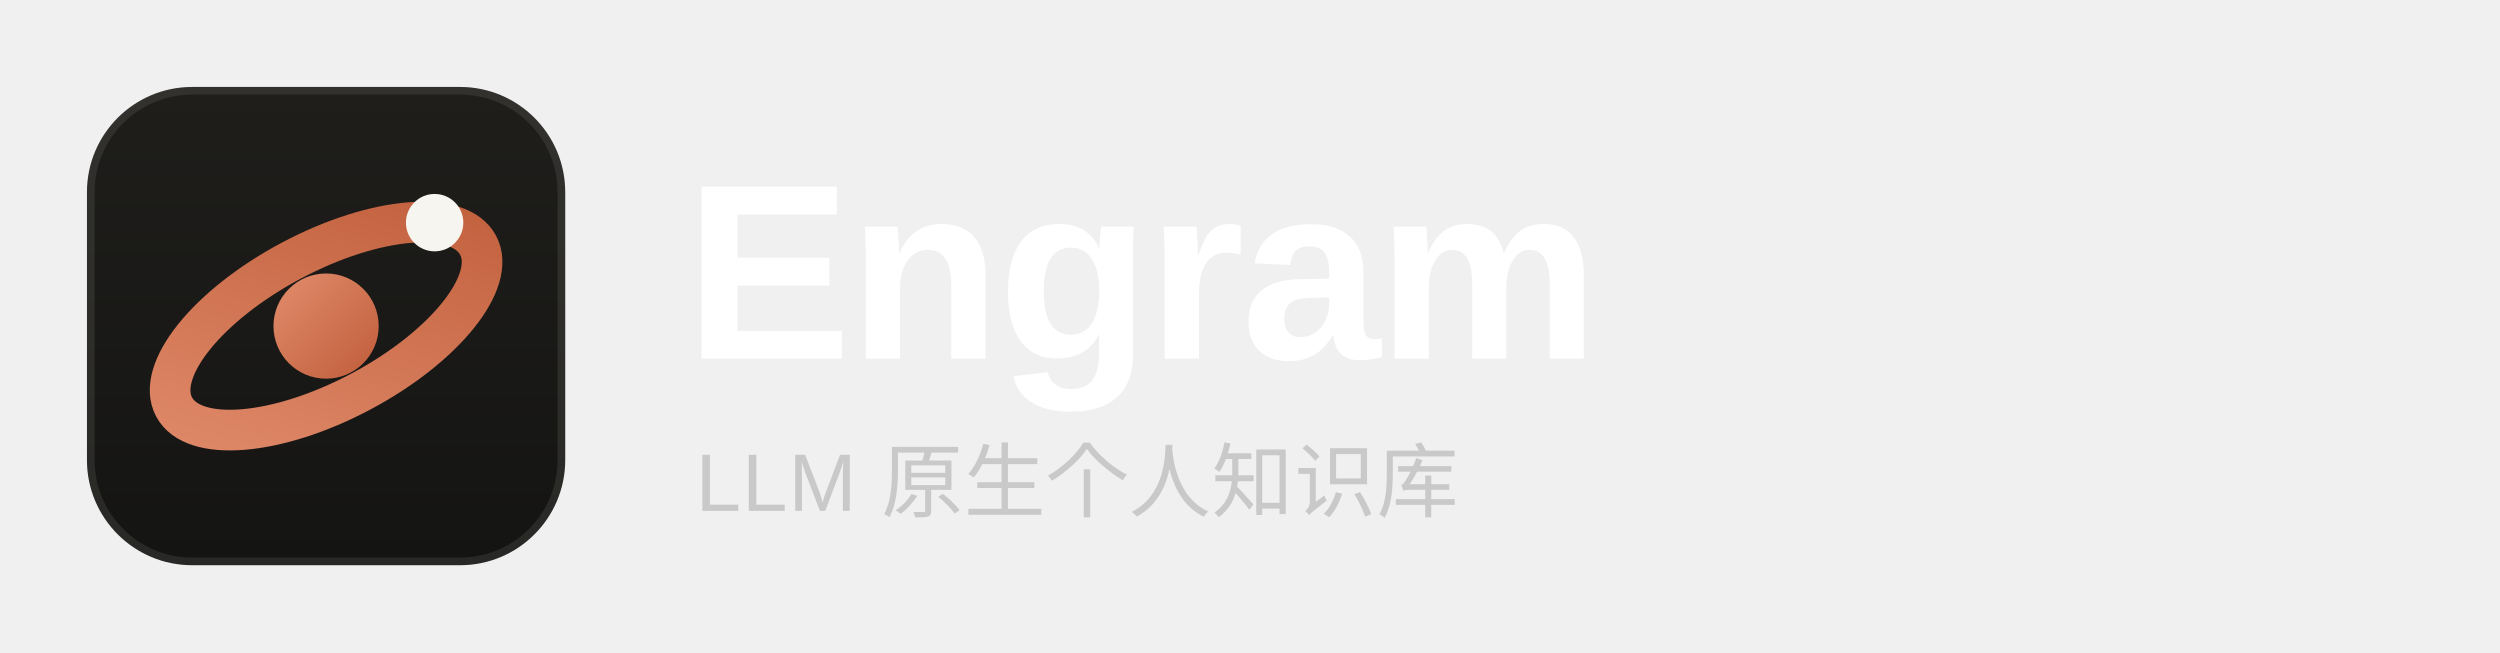
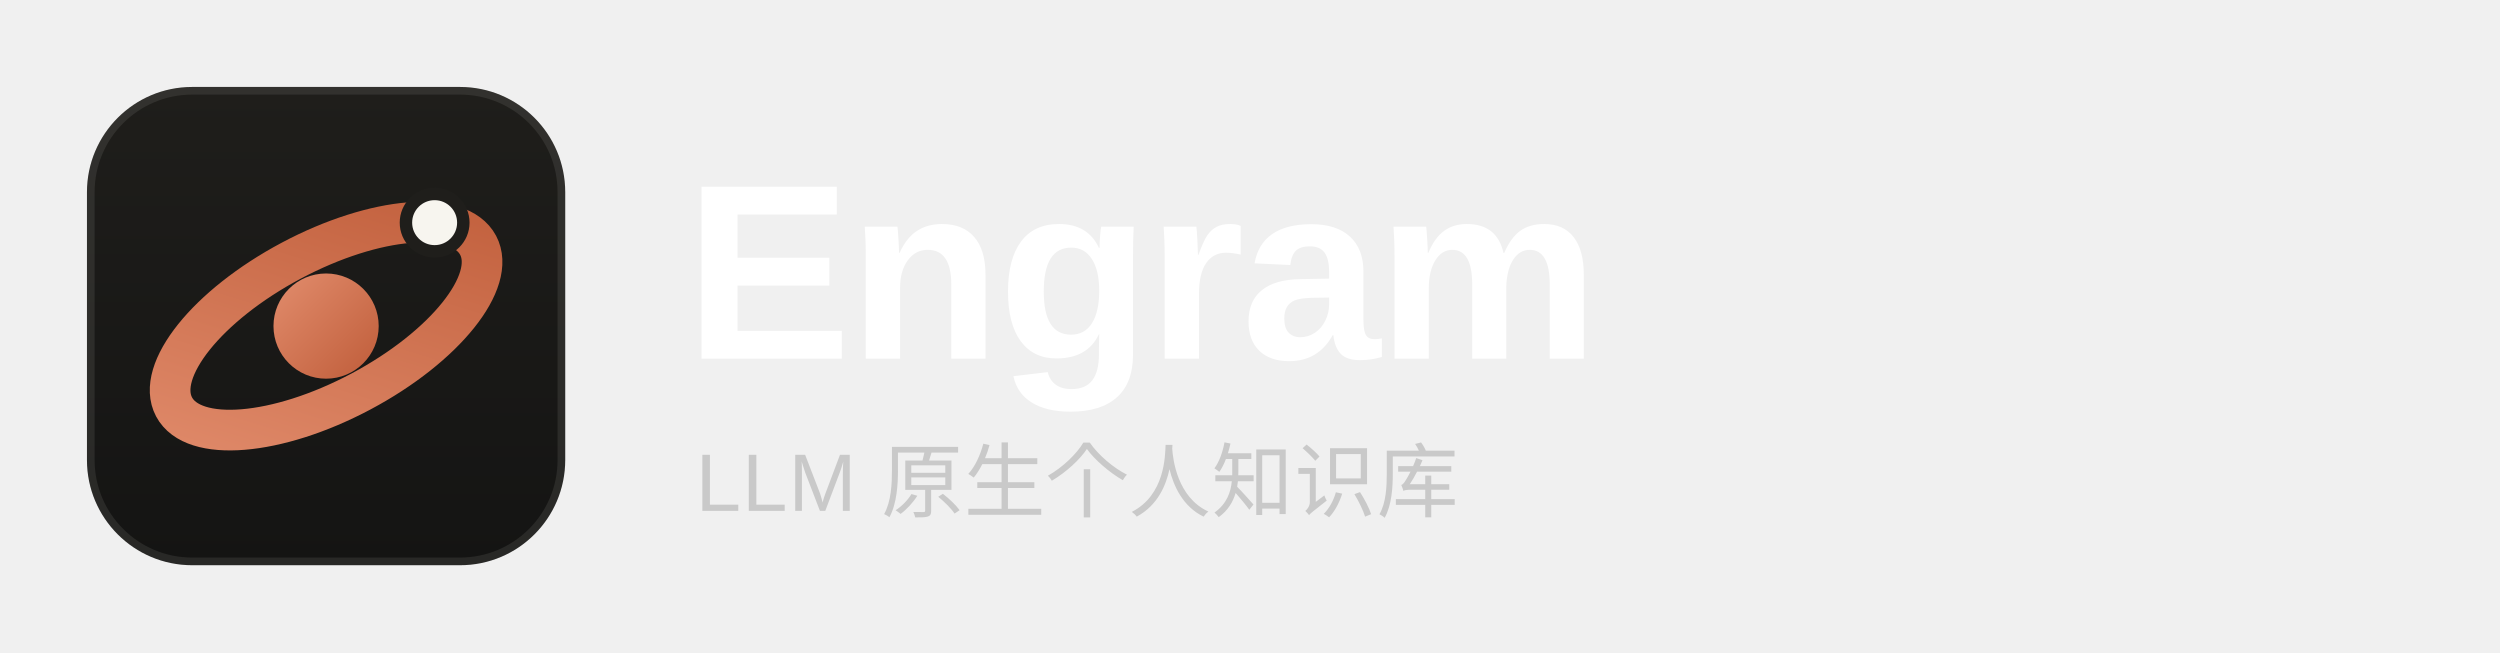
<svg xmlns="http://www.w3.org/2000/svg" viewBox="0 0 460 120" width="460" height="120" role="img" aria-label="Engram">
  <defs>
    <linearGradient id="engram-dark-lockup-plate" x1="0" y1="0" x2="0" y2="1">
      <stop offset="0" stop-color="#1F1E1B" />
      <stop offset="1" stop-color="#141413" />
    </linearGradient>
    <linearGradient id="engram-dark-lockup-orbit" gradientUnits="userSpaceOnUse" x1="-26" y1="26" x2="26" y2="-26">
      <stop offset="0" stop-color="#E08A6A" />
      <stop offset="1" stop-color="#C15F3C" />
    </linearGradient>
    <linearGradient id="engram-dark-lockup-core" gradientUnits="userSpaceOnUse" x1="-9.75" y1="-9.75" x2="9.75" y2="9.75">
      <stop offset="0" stop-color="#E08A6A" />
      <stop offset="1" stop-color="#C15F3C" />
    </linearGradient>
  </defs>
  <rect x="16" y="16" width="88" height="88" rx="19.36" fill="url(#engram-dark-lockup-plate)" />
  <rect x="16.704" y="16.704" width="86.592" height="86.592" rx="18.656" fill="none" stroke="rgba(247, 245, 239, 0.09)" stroke-width="1.408" />
  <g transform="translate(60 60) scale(0.88)">
    <ellipse cx="0" cy="0" rx="36" ry="15.5" fill="none" stroke="url(#engram-dark-lockup-orbit)" stroke-width="8.5" transform="rotate(-28)" />
-     <circle cx="22.695" cy="-21.628" r="6" fill="#F7F5EF" />
+     <circle cx="22.695" cy="-21.628" r="6" fill="#F7F5EF" stroke="#1F1E1B" stroke-width="2.6" />
    <circle cx="0" cy="0" r="11" fill="url(#engram-dark-lockup-core)" />
  </g>
  <text x="126" y="66" font-family="Segoe UI, -apple-system, BlinkMacSystemFont, Helvetica Neue, Arial, PingFang SC, Microsoft YaHei, sans-serif" font-size="46" font-weight="700" letter-spacing="-0.6" fill="#FFFFFF">Engram</text>
  <text x="128" y="94" font-family="Segoe UI, -apple-system, BlinkMacSystemFont, Helvetica Neue, Arial, PingFang SC, Microsoft YaHei, sans-serif" font-size="15" letter-spacing="0.2" fill="#C9C9C9">LLM 原生个人知识库</text>
</svg>
